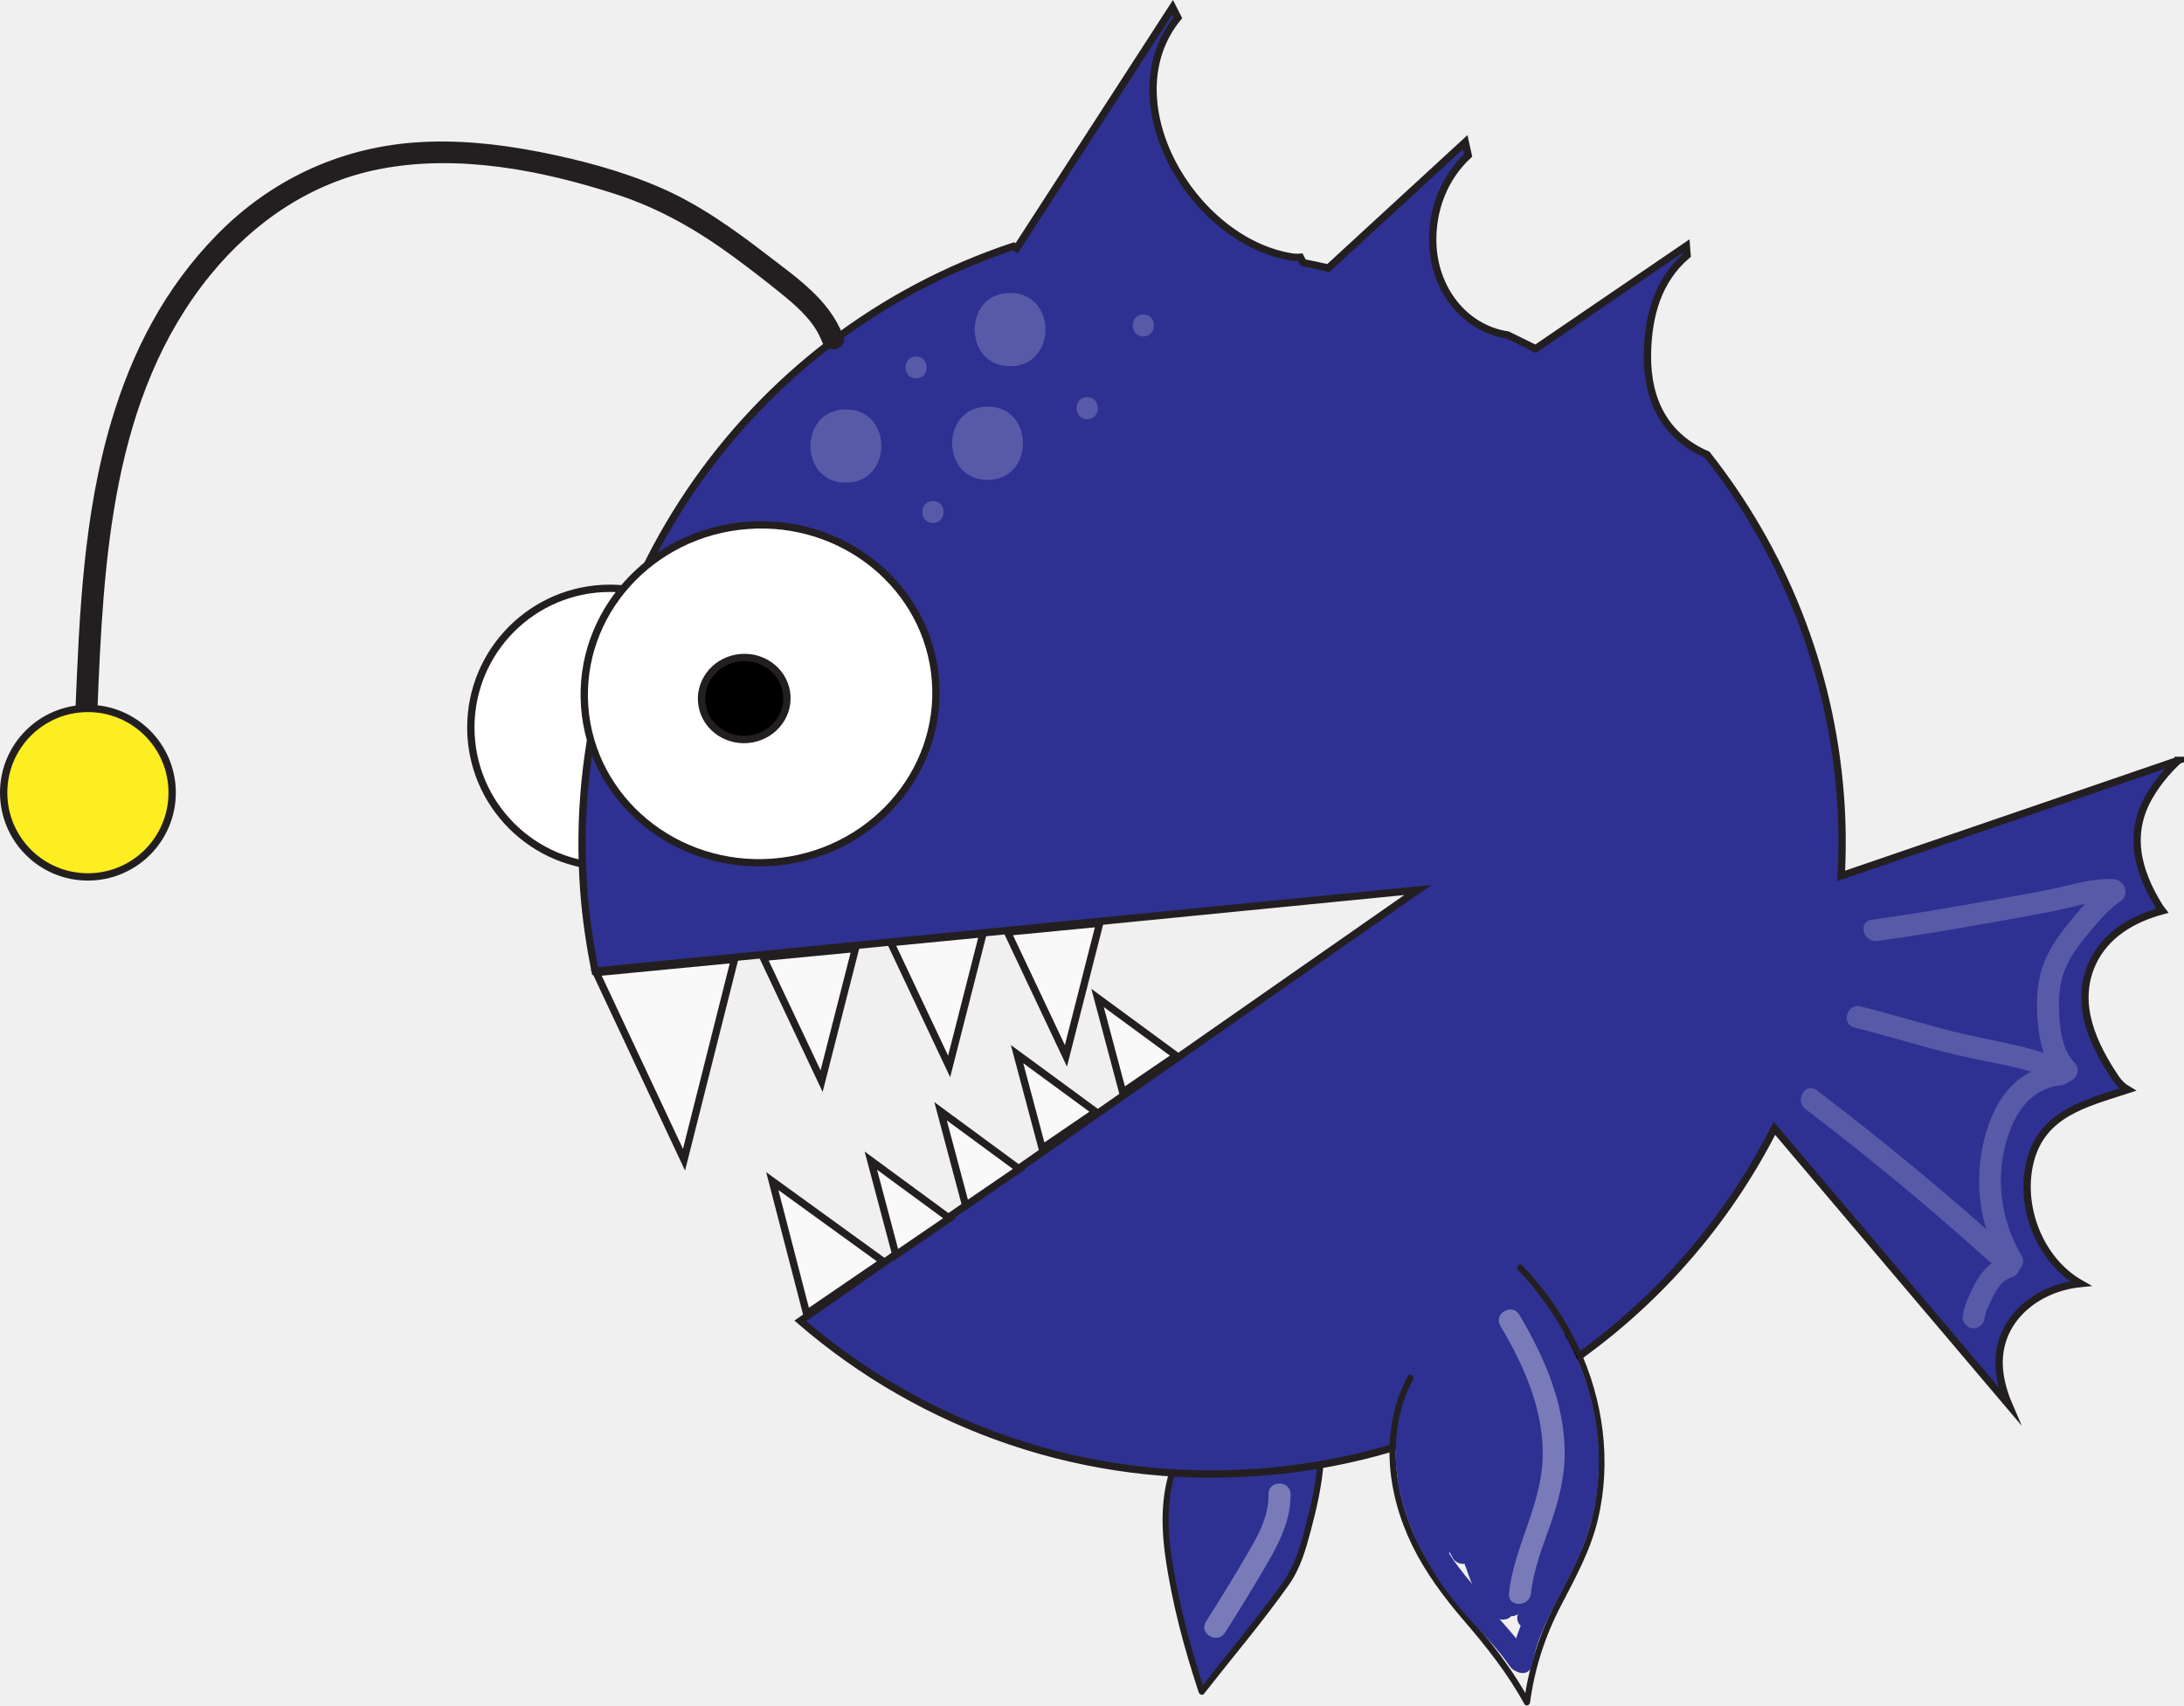
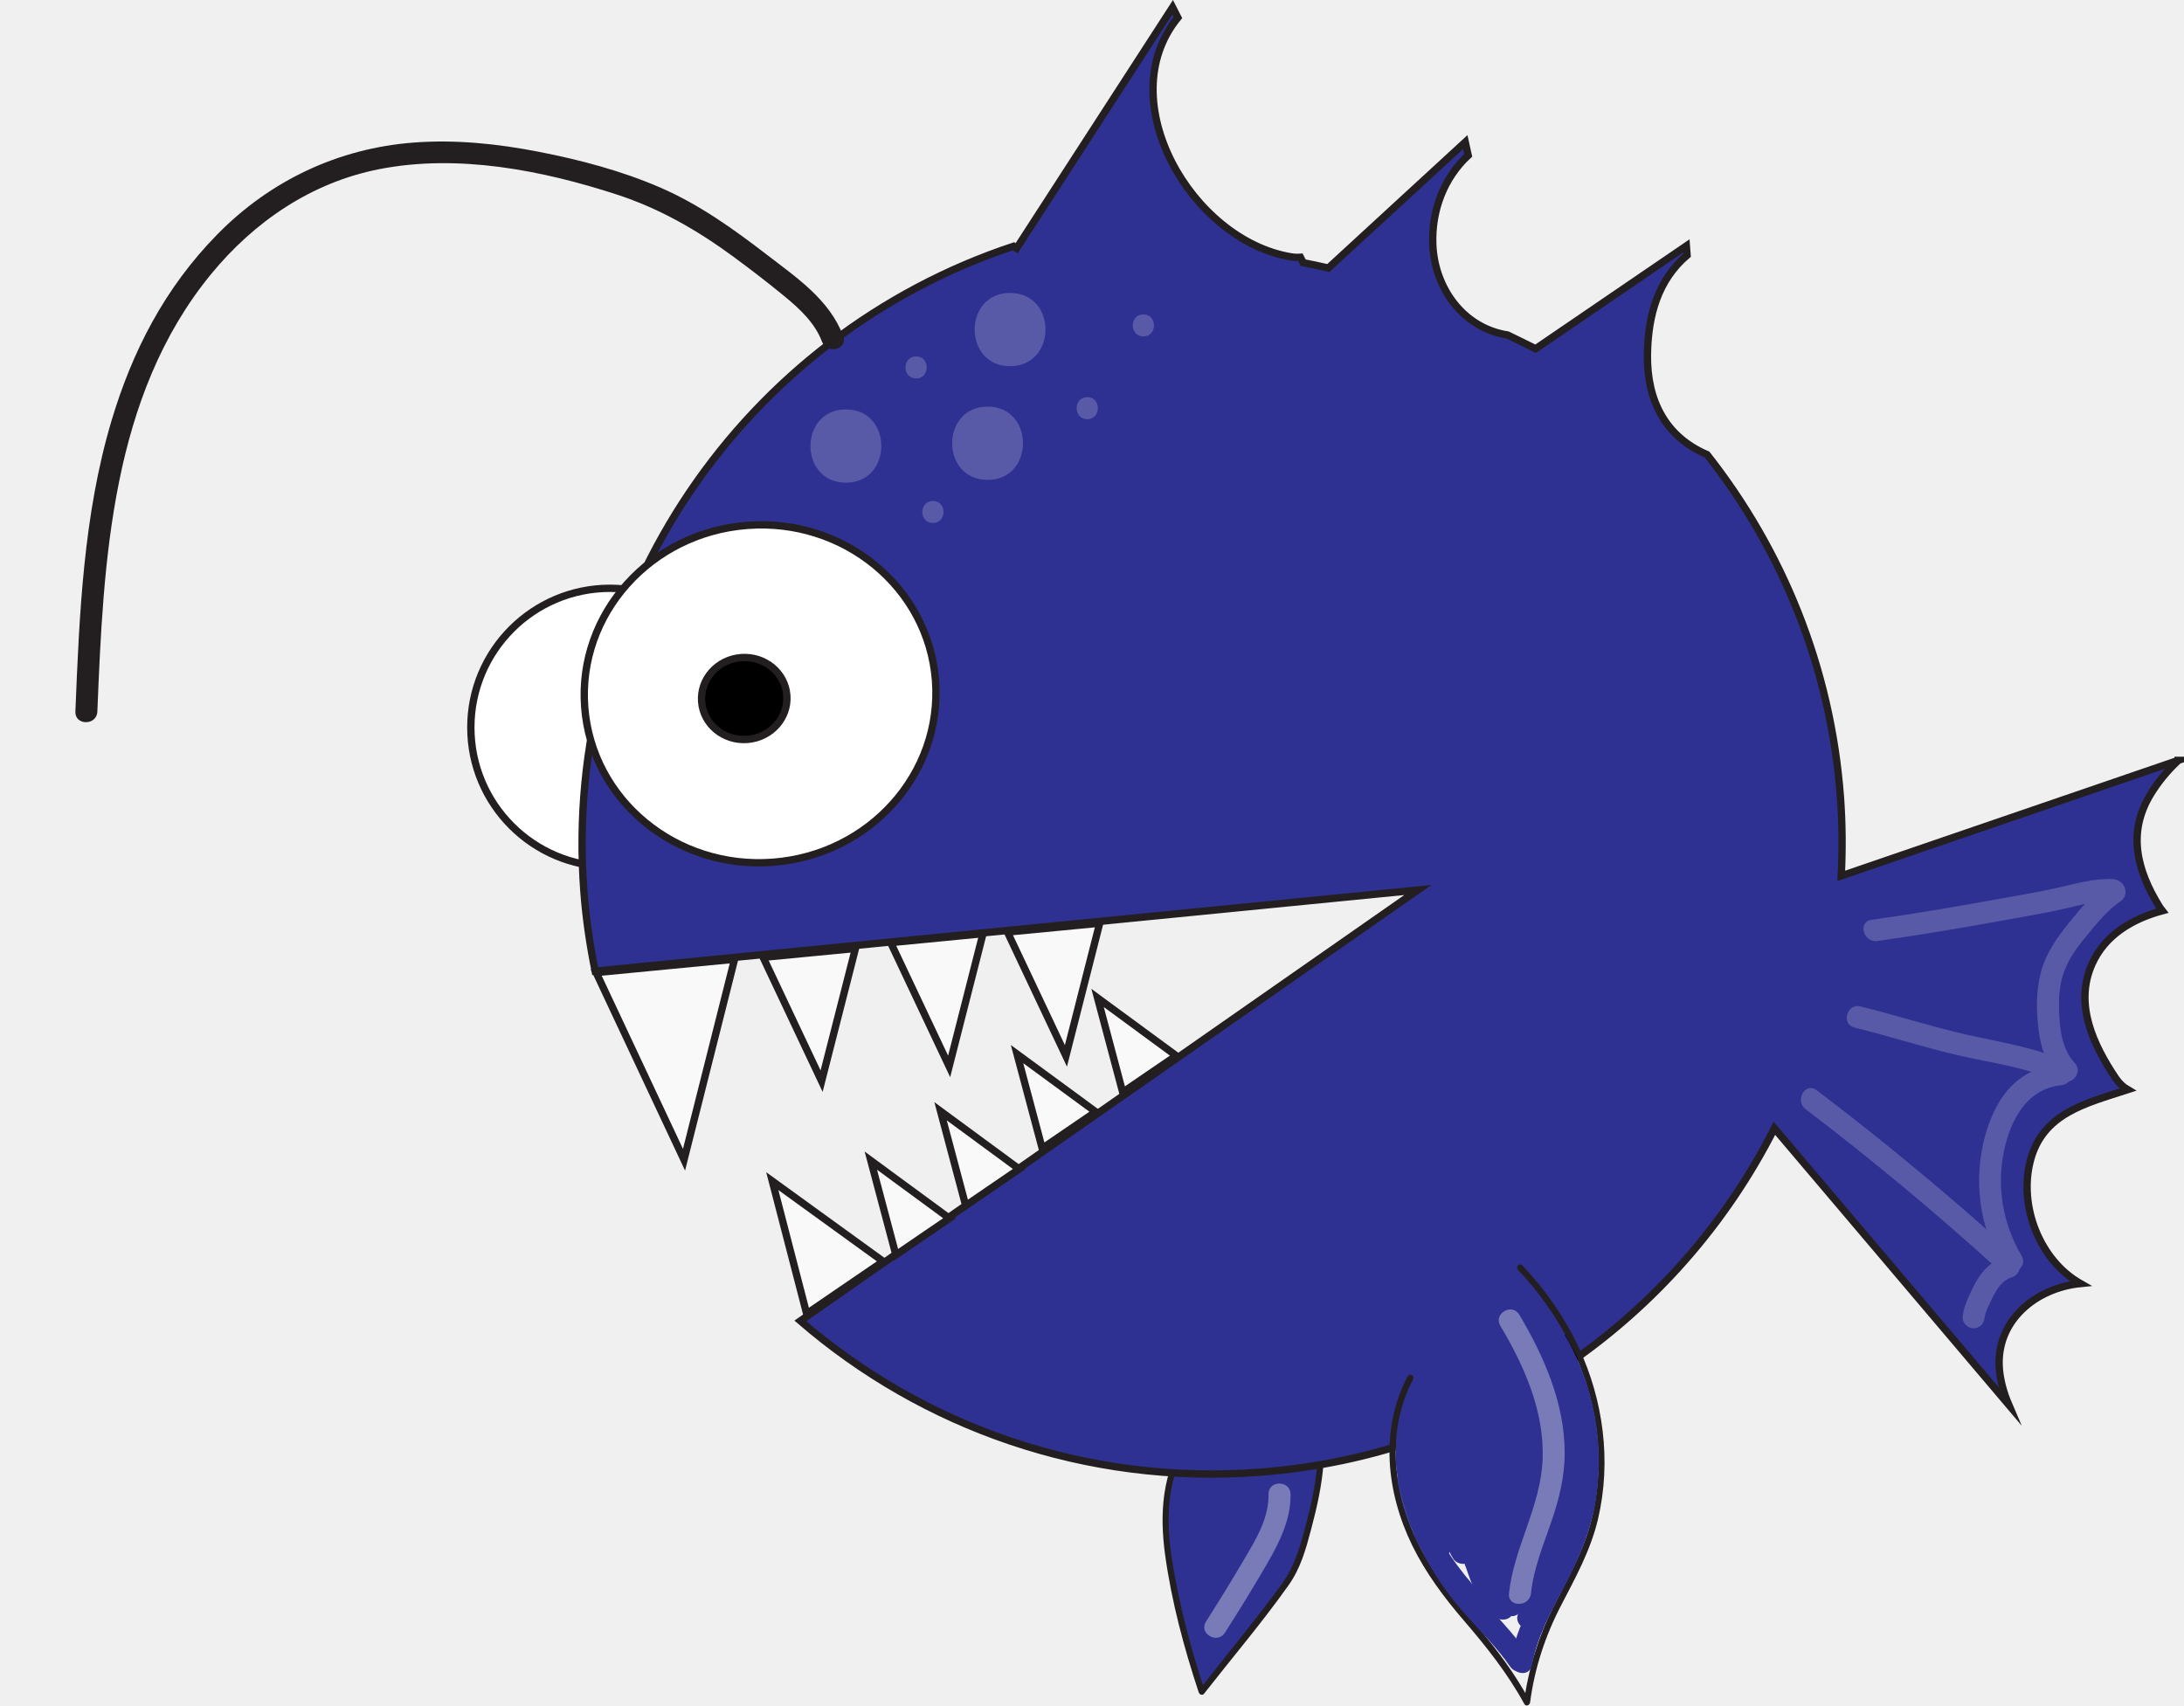
<svg xmlns="http://www.w3.org/2000/svg" id="Layer_2" data-name="Layer 2" viewBox="0 0 298.12 232.82">
  <defs>
    <style>
      .cls-1, .cls-2, .cls-3, .cls-4, .cls-5, .cls-6 {
        stroke: #231f20;
        stroke-linecap: round;
      }

      .cls-1, .cls-2, .cls-5, .cls-6 {
        stroke-miterlimit: 10;
      }

      .cls-1, .cls-3 {
        fill: #fff;
      }

      .cls-7, .cls-8, .cls-9, .cls-10, .cls-11, .cls-12 {
        stroke-width: 0px;
      }

      .cls-2, .cls-10 {
        fill: #2e3192;
      }

      .cls-3, .cls-4 {
        stroke-miterlimit: 10;
        stroke-width: 1px;
      }

      .cls-8 {
        fill: #585aa8;
      }

      .cls-5 {
        fill: #f9f9f9;
      }

      .cls-9 {
        fill: #231f20;
      }

-       .cls-6 {
-         fill: #fcee21;
-       }
- 
      .cls-11 {
        fill: #797bb9;
      }

      .cls-12 {
        fill: blue;
      }
    </style>
  </defs>
  <g id="Layer_2-2" data-name="Layer 2">
    <g>
      <circle class="cls-1" cx="83.27" cy="99.31" r="19" />
      <g>
        <path class="cls-10" d="m162.37,196.36c-2.06,2.7-3.02,6.12-3.22,9.5s.31,6.78.96,10.11c.99,5.06,2.31,10.06,3.94,14.95,3.36-4.3,6.73-8.6,10.09-12.9,1.03-1.32,2.07-2.65,2.79-4.17.57-1.21.92-2.51,1.27-3.81.91-3.4,1.83-6.83,2.06-10.34" />
        <path class="cls-9" d="m162,196.15c-3.43,4.65-3.72,10.58-2.96,16.11.88,6.37,2.57,12.68,4.59,18.78.09.27.5.46.71.19,3.85-4.92,7.94-9.73,11.55-14.82,1.65-2.33,2.36-4.9,3.08-7.63.79-2.98,1.47-5.98,1.7-9.06.04-.55-.81-.54-.85,0-.22,3-.9,5.93-1.67,8.83s-1.51,5.39-3.24,7.77c-3.57,4.88-7.45,9.55-11.17,14.31l.71.19c-1.87-5.65-3.41-11.46-4.38-17.34s-.96-12,2.65-16.9c.32-.44-.41-.87-.73-.43h.01Z" />
      </g>
      <path class="cls-2" d="m297.33,103.8l-46,15.77c.18-3.56.16-7.16-.11-10.81-1.33-17.71-7.97-33.73-18.2-46.7-5.61-2.4-8.23-7.29-8.14-13.65.07-5.46,1.5-10.24,5.41-13.57l-.1-1.27-20.58,14.04c-1.27-.64-2.54-1.26-3.82-1.88-6.05-.94-9.98-6.39-10.21-12.38-.18-4.68,1.56-9.11,4.83-12.14l-.4-1.81-18.69,17.19c-1.14-.26-2.28-.51-3.43-.73l-.38-.74c-.41.03-.84.02-1.3-.06-13.52-2.25-24.67-21.32-15.43-32.65l-.72-1.41-21.29,32.9c-.15-.09-.3-.17-.43-.28-36.58,12.13-61.66,47.9-58.64,88.06.28,3.71.82,7.34,1.54,10.89l112.3-11.07-84.29,58.82c16.7,14.42,38.91,22.45,62.66,20.66,31.14-2.34,57.15-20.99,70.3-46.95l31.99,37.74c-.7-1.63-1.15-3.3-1.28-4.86-.55-6.6,4.96-11.08,11.06-11.69-5.55-3.16-8.41-10.51-6.86-16.67,1.65-6.56,7.55-7.91,13.14-9.74.06-.02.12-.03.18-.05-.6-.35-1.16-.86-1.64-1.56-3.07-4.57-5.67-10.1-3.25-15.57,1.78-4.02,5.55-6.2,9.61-7.3-.15-.19-.3-.4-.44-.62-3.04-4.94-4.35-10.06-1.15-15.31,1.01-1.66,2.29-3.21,3.75-4.57v-.03Z" />
      <polygon class="cls-5" points="93.37 158.32 100.27 130.95 81.38 132.77 93.37 158.32" />
      <polygon class="cls-5" points="112.15 147.59 116.77 129.48 104.17 130.69 112.15 147.59" />
      <polygon class="cls-5" points="145.5 144.14 150.11 126.03 137.52 127.24 145.5 144.14" />
      <polygon class="cls-5" points="129.56 145.58 134.18 127.46 121.58 128.68 129.56 145.58" />
      <polygon class="cls-5" points="149.82 136.23 153.25 149.11 160.56 144.12 149.82 136.23" />
      <polygon class="cls-5" points="138.83 143.9 142.26 156.77 149.57 151.78 138.83 143.9" />
      <polygon class="cls-5" points="128.39 151.7 131.82 164.58 139.12 159.59 128.39 151.7" />
      <polygon class="cls-5" points="118.87 158.44 122.29 171.31 129.6 166.32 118.87 158.44" />
      <polygon class="cls-5" points="105.42 161.24 110.11 179.34 120.56 172.2 105.42 161.24" />
      <path class="cls-9" d="m115.09,45.86c-1.85-4.96-6.42-8.01-10.44-11.11-4.54-3.5-9.24-6.86-14.53-9.15s-10.94-3.78-16.58-4.88-11.36-1.69-17.06-1.26c-10.29.78-19.59,5.18-26.81,12.53-7.22,7.35-11.64,16.03-14.45,25.45-3.83,12.85-4.39,26.39-4.93,39.7-.08,1.93,2.92,1.93,3,0,.83-20.53,1.87-43.05,15.5-59.69,5.92-7.22,13.75-12.55,22.99-14.36,10.73-2.1,22.21.14,32.46,3.48,5.81,1.9,10.98,4.88,15.89,8.49,2.35,1.73,4.67,3.51,6.92,5.36,2.09,1.72,4.19,3.65,5.16,6.24.67,1.79,3.57,1.02,2.89-.8h0Z" />
-       <circle class="cls-6" cx="12" cy="108.21" r="11.5" />
      <ellipse class="cls-3" cx="103.75" cy="94.72" rx="24.01" ry="23.06" transform="translate(-6.82 8.06) rotate(-4.31)" />
      <ellipse class="cls-4" cx="101.59" cy="95.36" rx="5.83" ry="5.6" transform="translate(-6.88 7.9) rotate(-4.31)" />
      <path class="cls-9" d="m192.15,187.87c-3.85,7.29-2.9,15.91.63,23.12,1.83,3.73,4.31,7.06,7.01,10.2,3.1,3.61,5.99,7.23,8.28,11.42.22.41.74.17.79-.21.61-4.63,2.05-9.04,4.2-13.18,2-3.86,4.06-7.57,5.07-11.84,1.85-7.89.75-16.23-2.68-23.54-1.92-4.09-4.54-7.81-7.64-11.09-.38-.4-.98.2-.6.6,5.56,5.88,9.51,13.3,10.64,21.35.59,4.21.41,8.53-.59,12.66-1.05,4.35-3.25,8.08-5.24,12.04s-3.41,8.45-4,13l.79-.21c-2.02-3.7-4.48-7.04-7.23-10.23s-5.29-6.27-7.27-9.89c-3.98-7.25-5.41-16.21-1.42-23.77.26-.48-.48-.91-.73-.43h0Z" />
      <path class="cls-10" d="m192.01,194.57c-.19,1.56-.26,3.13-.2,4.7.03.75.55,1.37,1.3,1.47s1.41-.36,1.65-1.07c.12-.37.17-.76.19-1.15.03-.78-.71-1.54-1.5-1.5-.84.04-1.47.66-1.5,1.5,0,.09,0,.17-.02.25l.05-.4c-.02.17-.06.33-.12.5l2.95.4c-.05-1.57,0-3.14.2-4.7.04-.35-.2-.82-.44-1.06-.26-.26-.69-.46-1.06-.44s-.79.14-1.06.44c-.29.31-.39.64-.44,1.06h0Z" />
      <path class="cls-10" d="m191.97,194.96c-.26,1.63-.35,3.27-.19,4.92.04.41.14.76.44,1.06.26.26.69.46,1.06.44s.79-.14,1.06-.44c.25-.28.48-.67.44-1.06-.14-1.33-.12-2.67.06-4l-.05.4c.02-.17.05-.35.08-.52.07-.41.07-.78-.15-1.16-.18-.31-.54-.61-.9-.69-.38-.09-.81-.07-1.16.15-.31.2-.63.52-.69.9h0Z" />
      <path class="cls-10" d="m192.77,194.32c.05,2.14.27,4.27.63,6.38.12.73.98,1.18,1.65,1.07.78-.12,1.23-.71,1.3-1.47.24-2.54.47-5.07.71-7.61h-3c.11,2.52.43,5.03.96,7.5.15.72.95,1.18,1.65,1.07.79-.12,1.21-.71,1.3-1.47.29-2.57.59-5.13.88-7.7h-3c-.22,3.13-.06,6.23.39,9.33.21,1.46,2.63,1.4,2.89,0,.64-3.4.71-6.84.73-10.29,0-1.93-2.98-1.93-3,0-.04,2.95.24,5.88.78,8.78.32,1.71,2.9,1.24,2.95-.4.08-3.12.17-6.24.25-9.36h-3c-.02,3.76.31,7.5.93,11.21.21,1.24,2.21,1.49,2.74.36.81-1.74.62-3.67.61-5.55,0-2.08-.02-4.16-.02-6.25h-3c.25,3.62.65,7.22,1.2,10.8.22,1.42,2.7,1.44,2.89,0,.25-1.83.14-3.59-.03-5.42s-.31-3.5.17-5.21l-2.95-.4c.31,3.51.63,7.02.94,10.53.17,1.89,2.96,1.96,3,0,.08-3.82.15-7.64.23-11.45h-3c.45,3.71.9,7.42,1.34,11.13.1.8.62,1.5,1.5,1.5.8,0,1.52-.69,1.5-1.5-.1-3.5-.19-7.01-.29-10.51l-2.95.4c.64,3.69,1.27,7.39,1.91,11.08.29,1.66,3.04,1.28,2.95-.4-.24-4.23-.49-8.46-.73-12.68l-2.95.4c.9,3.6,1.8,7.2,2.69,10.8.4,1.6,3.13,1.31,2.95-.4-.47-4.35-.94-8.71-1.41-13.06l-2.95.4,3.21,12.16c.5,1.89,3.23,1.07,2.89-.8-.78-4.34-1.56-8.69-2.35-13.03l-2.89.8c1.15,4.25,2.29,8.5,3.44,12.75.5,1.87,3.31,1.08,2.89-.8-.99-4.46-1.99-8.92-2.98-13.38l-2.89.8c1.46,3.7,2.84,7.43,4.13,11.19.62,1.82,3.32,1.1,2.89-.8-.88-3.94-1.76-7.87-2.64-11.81l-2.89.8c1.27,3.12,2.42,6.29,3.45,9.5.59,1.83,3.38,1.08,2.89-.8l-2.53-9.81-2.74,1.16c1.06,2.18,1.89,4.45,2.51,6.8.5,1.86,3.39,1.07,2.89-.8-.69-2.59-1.64-5.1-2.82-7.51-.76-1.56-3.16-.45-2.74,1.16.84,3.27,1.68,6.54,2.53,9.81l2.89-.8c-1.03-3.21-2.18-6.38-3.45-9.5-.71-1.75-3.33-1.14-2.89.8.88,3.94,1.76,7.87,2.64,11.81l2.89-.8c-1.29-3.76-2.67-7.49-4.13-11.19-.7-1.76-3.32-1.13-2.89.8.99,4.46,1.99,8.92,2.98,13.38l2.89-.8c-1.15-4.25-2.29-8.5-3.44-12.75-.51-1.89-3.23-1.08-2.89.8.78,4.34,1.56,8.69,2.35,13.03l2.89-.8-3.21-12.16c-.42-1.58-3.13-1.32-2.95.4.47,4.35.94,8.71,1.41,13.06l2.95-.4c-.9-3.6-1.8-7.2-2.69-10.8-.4-1.61-3.05-1.31-2.95.4.24,4.23.49,8.46.73,12.68l2.95-.4c-.64-3.69-1.27-7.39-1.91-11.08-.29-1.68-2.99-1.27-2.95.4.1,3.5.19,7.01.29,10.51h3c-.45-3.71-.9-7.42-1.34-11.13-.23-1.87-2.96-1.98-3,0-.08,3.82-.15,7.64-.23,11.45h3c-.31-3.51-.63-7.02-.94-10.53-.14-1.62-2.47-2.12-2.95-.4-.99,3.56.35,7.07-.14,10.64h2.89c-.51-3.32-.86-6.66-1.09-10.01-.13-1.91-3.01-1.95-3,0,0,1.84,0,3.67.02,5.51v2.57c0,.71.1,1.53-.21,2.2l2.74.36c-.58-3.44-.84-6.92-.83-10.41,0-1.93-2.95-1.93-3,0-.08,3.12-.17,6.24-.25,9.36l2.95-.4c-.5-2.64-.71-5.3-.67-7.98h-3c-.02,3.17-.03,6.36-.62,9.49h2.89c-.42-2.82-.49-5.69-.29-8.53.06-.81-.73-1.5-1.5-1.5-.89,0-1.41.69-1.5,1.5-.29,2.57-.59,5.13-.88,7.7l2.95-.4c-.47-2.21-.75-4.44-.85-6.71-.09-1.95-2.82-1.9-3,0-.24,2.54-.47,5.07-.71,7.61l2.95-.4c-.31-1.85-.48-3.71-.52-5.58s-3.04-1.93-3,0h.03Z" />
      <path class="cls-10" d="m211.06,186.52c.1.2.19.39.28.59.05.11.1.23.15.34.13.29-.11-.28,0,0,.17.42.33.84.48,1.28.29.85.51,1.71.69,2.59.15.77,1.11,1.28,1.85,1.05.82-.27,1.21-1.02,1.05-1.85-.38-1.91-1.03-3.76-1.9-5.5-.35-.7-1.4-.96-2.05-.54-.72.47-.91,1.3-.54,2.05h-.01Z" />
      <path class="cls-10" d="m211.97,186.18c.37,1.12.7,2.25.99,3.39.09.36.37.71.69.9s.8.27,1.16.15c.79-.25,1.26-1.03,1.05-1.85-.29-1.14-.62-2.27-.99-3.39-.12-.37-.35-.7-.69-.9-.32-.19-.8-.27-1.16-.15s-.71.34-.9.69-.28.77-.15,1.16h0Z" />
      <path class="cls-10" d="m195.21,202.8c-.04-.14-.07-.28-.09-.43l.05.4c0-.07-.02-.14-.02-.21,0-.21-.04-.4-.13-.58-.06-.19-.16-.35-.31-.48-.14-.15-.3-.25-.48-.31-.18-.09-.37-.14-.58-.13l-.4.05c-.25.07-.47.2-.66.39l-.23.3c-.14.23-.2.49-.2.76,0,.24.05.48.09.71.02.11.04.21.08.32.05.2.14.37.27.51.11.16.25.29.42.39.17.11.36.17.56.18.2.04.4.04.6-.03l.36-.15c.23-.13.4-.31.54-.54l.15-.36c.07-.27.07-.53,0-.8h-.02Z" />
      <path class="cls-10" d="m191.65,197.73c-.15,1.23,0,2.46.15,3.68s.38,2.53.69,3.77c.59,2.37,1.51,4.68,2.79,6.77,1.01,1.64,3.6.14,2.59-1.51-1.16-1.88-1.95-3.91-2.49-6.05s-1.01-4.47-.74-6.65c.1-.81-.76-1.5-1.5-1.5-.89,0-1.4.69-1.5,1.5h.01Z" />
      <path class="cls-10" d="m192.08,195.11c-.06.08-.11.17-.15.26-.1.2-.19.4-.25.62-.03.09-.05.19-.07.29-.04.22-.07.45-.08.68,0,.21.04.4.13.58.06.19.16.35.31.48.14.15.3.25.48.31.18.09.37.14.58.13l.4-.05c.25-.07.47-.2.66-.39l.23-.3c.14-.23.2-.49.2-.76,0-.07,0-.15.02-.22l-.05.4c.02-.17.07-.34.14-.5l-.15.36c.05-.13.12-.24.2-.36.11-.17.17-.36.18-.56.04-.2.04-.4-.03-.6-.05-.2-.14-.37-.27-.51-.11-.16-.25-.29-.42-.39l-.36-.15c-.27-.07-.53-.07-.8,0l-.36.15c-.23.13-.4.31-.54.54h0Z" />
      <path class="cls-10" d="m191.78,195.54c-.14.67-.27,1.36-.31,2.04s.07,1.37.24,2.02c.1.36.36.71.69.9s.8.27,1.16.15c.77-.25,1.27-1.03,1.05-1.85-.07-.26-.13-.52-.16-.78l.05.4c-.06-.46-.04-.91.02-1.37l-.05.4c.05-.37.13-.74.21-1.12.08-.4.06-.8-.15-1.16-.18-.31-.54-.61-.9-.69-.38-.09-.81-.07-1.16.15-.32.2-.61.52-.69.9h0Z" />
      <path class="cls-10" d="m194.54,202.72c.57,2.76,1.39,5.45,2.44,8.07.28.69.85,1.19,1.65,1.07.7-.11,1.34-.72,1.3-1.47-.16-3.13-1.07-6.1-2.04-9.06-.6-1.82-3.42-1.08-2.89.8s1.05,3.74,1.58,5.61c.47,1.68.84,3.6,1.81,5.07.75,1.14,2.94.83,2.8-.76-.32-3.46-1.51-6.84-1.28-10.34h-3c.45,3.56,1.07,7.44,2.7,10.68.66,1.32,2.89.71,2.8-.76-.21-3.41-1.38-6.72-1.18-10.16l-2.95.4c.64,3.43,1.19,6.9,2.1,10.27.44,1.61,3,1.32,2.95-.4-.1-3.42-1.2-6.76-.95-10.2l-2.95.4c.97,2.99.66,6.22,1.54,9.23.46,1.56,3.1,1.34,2.95-.4-.14-1.58-.29-3.17-.39-4.76-.08-1.22-.3-2.73.3-3.85l-2.74-.36c.76,3.07.37,6.3,1.31,9.34.49,1.58,2.98,1.34,2.95-.4-.06-3.14-.81-6.38-.04-9.48l-2.95-.4c.33,3.34.51,6.75,1.27,10.03.38,1.62,3.08,1.31,2.95-.4s-.27-3.36-.3-5.04c-.03-1.34-.24-3.13.37-4.38h-2.59c.31.6.29,1.43.34,2.09.06.72.09,1.44.13,2.17.08,1.58.19,3.15.45,4.71.27,1.65,3.12,1.29,2.95-.4-.34-3.25-.68-6.59.42-9.74h-2.89c.6,3.22.14,6.54.6,9.79.23,1.67,3.05,1.28,2.95-.4-.09-1.58-.19-3.16-.2-4.74,0-1.4.06-2.86.64-4.16l-2.74-.36c.24.68.18,1.35.16,2.07-.03.9-.04,1.79-.04,2.69,0,1.74.04,3.48.13,5.22h3c-.3-3.36.21-6.64,1.52-9.76l-2.95-.4c.06,3.42-.05,6.86-.61,10.24l2.95.4c0-2.94.53-5.8,1.56-8.55l-2.95-.4c-.18,3.6.05,7.66-1.52,11l2.74,1.16c1.01-2.75,2.07-5.48,3.17-8.2l-2.95-.4c-.2,3.31-1.2,6.49-2.44,9.55-.31.75.33,1.65,1.05,1.85.86.24,1.54-.29,1.85-1.05,1.35-3.32,2.33-6.75,2.55-10.34.05-.74-.6-1.39-1.3-1.47-.8-.09-1.36.36-1.65,1.07-1.1,2.72-2.15,5.45-3.17,8.2-.58,1.58,2.02,2.7,2.74,1.16,1.83-3.89,1.71-8.31,1.93-12.52.04-.74-.6-1.39-1.3-1.47-.78-.09-1.38.36-1.65,1.07-1.12,2.99-1.68,6.16-1.67,9.35,0,1.63,2.66,2.11,2.95.4.61-3.65.78-7.34.72-11.03,0-.74-.56-1.39-1.3-1.47-.8-.1-1.35.36-1.65,1.07-1.39,3.32-1.95,6.97-1.62,10.55.07.81.64,1.5,1.5,1.5.78,0,1.54-.69,1.5-1.5-.09-1.84-.14-3.69-.13-5.53,0-1.68.35-3.62-.23-5.24-.39-1.08-2.17-1.64-2.74-.36-1.46,3.27-1.06,6.94-.85,10.42l2.95-.4c-.46-3.25,0-6.54-.6-9.79-.29-1.57-2.45-1.27-2.89,0-1.19,3.4-.9,7.02-.53,10.54l2.95-.4c-.27-1.6-.3-3.23-.39-4.85s-.08-3.39-.83-4.84c-.5-.95-2.11-1-2.59,0-.79,1.63-.79,3.46-.79,5.24,0,1.9.16,3.8.31,5.7l2.95-.4c-.7-3.02-.86-6.15-1.16-9.23-.07-.74-.51-1.38-1.3-1.47-.72-.09-1.46.34-1.65,1.07-.84,3.41-.13,6.83-.06,10.28l2.95-.4c-.93-3.03-.54-6.27-1.31-9.34-.31-1.23-2.14-1.49-2.74-.36-.79,1.48-.82,3.11-.74,4.74.08,1.8.27,3.59.43,5.38l2.95-.4c-.88-3.02-.57-6.23-1.54-9.23-.53-1.64-2.82-1.29-2.95.4-.26,3.44.85,6.78.95,10.2l2.95-.4c-.91-3.37-1.45-6.84-2.1-10.27-.33-1.74-2.86-1.21-2.95.4-.19,3.45.97,6.74,1.18,10.16l2.8-.76c-.67-1.35-1.02-2.9-1.38-4.36-.39-1.58-.7-3.19-.9-4.81-.24-1.88-2.87-1.97-3,0-.24,3.52.96,6.87,1.28,10.34l2.8-.76c-.88-1.33-1.17-3.13-1.59-4.65-.5-1.77-1-3.55-1.49-5.32l-2.89.8c.88,2.69,1.79,5.42,1.93,8.27l2.95-.4c-1.05-2.61-1.87-5.31-2.44-8.07-.39-1.89-3.29-1.09-2.89.8h-.1Z" />
      <path class="cls-10" d="m209.89,221.66c2.05-3.71,3.73-7.77,4.56-11.94.46-2.27.53-4.58.4-6.88s-.24-4.57-.76-6.75c-.34-1.44-2.53-1.42-2.89,0-.45,1.77-.74,3.57-.89,5.39-.16,1.92,2.84,1.91,3,0,.13-1.56.4-3.08.78-4.59h-2.89c.49,2.06.59,4.31.68,6.42s.04,4.03-.4,6c-.84,3.8-2.3,7.44-4.18,10.84-.94,1.69,1.65,3.21,2.59,1.51h0Z" />
      <path class="cls-10" d="m211.9,194.28c.03.19.03.21,0,.08,0,.08.02.16.03.24.02.19.04.37.05.56.02.32.04.64.05.97.03.73.04,1.45.05,2.18.04,1.5.13,3,.47,4.47.17.77,1.1,1.29,1.85,1.05.8-.26,1.23-1.02,1.05-1.85-.29-1.26-.34-2.53-.37-4s-.08-3-.3-4.5c-.11-.78-1.14-1.28-1.85-1.05-.85.28-1.17,1.01-1.05,1.85h0Z" />
      <path class="cls-10" d="m212.65,193.45c.37,1.3.45,2.66.56,4s.19,2.81.19,4.22c0,2.72-.32,5.4-1.19,7.99-.62,1.83,2.28,2.62,2.89.8.95-2.82,1.3-5.82,1.3-8.79,0-1.46-.08-2.92-.2-4.37-.13-1.55-.22-3.14-.66-4.64-.53-1.85-3.43-1.06-2.89.8h0Z" />
      <path class="cls-10" d="m200.04,213.8c.88,2.51,1.89,5.69,4.34,7.11.63.37,1.73.21,2.05-.54.24-.56.3-1.01.24-1.61-.05-.47-.11-.95-.16-1.42-.11-.93-.22-1.86-.34-2.79-.24-1.77-.61-3.46-1.38-5.09-.28-.59-1.1-.85-1.69-.69-.68.19-1.03.78-1.1,1.45-.2,1.77.3,3.53.9,5.18.57,1.56,1.19,3.11,2.11,4.5.61.92,2.01,1.02,2.59,0,.52-.9.14-2-.02-2.96-.14-.87-.29-1.74-.43-2.6-.28-1.65-.51-3.33-1.03-4.92-.23-.71-.89-1.18-1.65-1.07-.66.09-1.4.73-1.3,1.47.23,1.75.51,3.5.89,5.22.35,1.6.66,3.42,1.77,4.69.61.7,1.94.53,2.36-.3.39-.78.3-1.53.26-2.37s-.08-1.61-.11-2.42c-.07-1.58-.15-3.16-.22-4.73-.04-.78-.66-1.54-1.5-1.5-.89.04-1.4.66-1.5,1.5-.16,1.36-.22,2.74-.13,4.11.04.67.11,1.35.28,2,.19.73.49,1.61,1.18,2.01.96.56,2.16-.03,2.44-1.06.18-.66.22-1.38.26-2.06.1-1.37.15-2.75.19-4.13h-3c0,2.04.06,4.09.59,6.07.38,1.43,2.5,1.42,2.89,0s.53-2.95.34-4.43c-.1-.78-.62-1.54-1.5-1.5-.73.03-1.61.67-1.5,1.5.17,1.29.1,2.42-.23,3.63h2.89c-.46-1.7-.47-3.45-.48-5.28,0-.78-.69-1.54-1.5-1.5s-1.47.66-1.5,1.5c-.03.98-.07,1.95-.12,2.93-.02.46-.05.92-.08,1.38-.02.24-.04.48-.07.72,0-.1,0-.05-.03.14-.06.24-.04.24.04,0l.54-.54-.08.05,1.16-.15-.1-.02.66.39c.13.12.08.18.02-.02.04.13-.05-.17-.06-.2-.08-.24-.13-.49-.18-.74-.05-.28-.08-.89-.1-1.35-.03-1.16.02-2.32.16-3.47h-3c.07,1.45.14,2.9.2,4.35.03.71.07,1.42.1,2.13.02.35.03.71.05,1.06,0,.19.02.39.03.58,0,.31-.15.39.1-.11l2.36-.3c.13.15-.1-.18-.13-.22-.2-.36.05.18-.11-.25-.12-.34-.23-.67-.32-1.02-.19-.68-.34-1.38-.49-2.07-.3-1.39-.56-2.89-.74-4.24l-2.95.4c.46,1.41.69,2.88.94,4.34.13.77.26,1.54.39,2.32.06.39.13.77.19,1.16.03.19.06.39.1.58.02.1.03.19.05.29.05.43.09.26.13-.51h2.59c-.82-1.24-1.32-2.44-1.81-3.78-.54-1.48-.96-2.83-.79-4.38l-2.8.76c.25.52.46,1.2.63,1.86.18.71.3,1.43.4,2.16.07.49.17,1.32.24,1.96.04.38.09.76.13,1.14.02.22.05.44.07.66.03.31-.07.67.17.1l2.05-.54c-.75-.44-1.28-1.35-1.77-2.3-.27-.53-.4-.84-.59-1.34-.21-.55-.41-1.11-.61-1.67-.27-.76-1.03-1.27-1.85-1.05-.74.2-1.32,1.08-1.05,1.85h.03Z" />
      <path class="cls-10" d="m212.76,192.08c.09,1.89.59,3.72.77,5.6s.18,3.75-.08,5.6c-.11.8.2,1.61,1.05,1.85.7.19,1.73-.24,1.85-1.05.29-2.05.4-4.1.21-6.17-.18-1.95-.7-3.86-.79-5.82-.04-.81-.66-1.5-1.5-1.5-.78,0-1.54.69-1.5,1.5h-.01Z" />
      <path class="cls-10" d="m213.12,215.3c.65-1.59,1.31-3.17,1.98-4.76.09-.21-.1-.47-.3-.52-.25-.07-.43.08-.52.3-.67,1.58-1.33,3.17-1.98,4.76-.09.21.09.47.3.52.24.07.44-.08.52-.3h0Z" />
      <path class="cls-10" d="m212.76,215.44c1.33-2.06,2.31-4.34,2.88-6.72.13-.53-.69-.76-.82-.23-.56,2.32-1.5,4.51-2.79,6.52-.3.46.44.89.73.43h0Z" />
      <path class="cls-10" d="m215.4,190.44c.55,0,.55-.85,0-.85s-.55.85,0,.85h0Z" />
      <path class="cls-10" d="m216.94,197.08c-.33-2.32-.74-4.63-1.23-6.92-.12-.53-.94-.31-.82.23.49,2.29.91,4.6,1.23,6.92.03.23.32.35.52.3.25-.06.33-.3.3-.52h0Z" />
      <path class="cls-10" d="m216.88,202.12c.16-.43.17-.89.17-1.35,0-.52-.02-1.04-.05-1.56-.05-1.02-.15-2.04-.28-3.05-.03-.23-.17-.42-.43-.43-.21,0-.45.2-.43.43.13.97.22,1.95.27,2.93.03.48.04.96.05,1.44s.03.91-.13,1.36c-.18.52.64.74.82.23h0Z" />
      <path class="cls-10" d="m215.12,190.71c1.06,3.24,1.06,6.66,1.04,10.04,0,.55.85.55.85,0,.02-3.45,0-6.95-1.07-10.26-.17-.52-.99-.3-.82.23h0Z" />
      <path class="cls-10" d="m215.55,209.87c.85-2.41.85-5.01,1.49-7.47.14-.53-.68-.76-.82-.23-.64,2.46-.64,5.06-1.49,7.47-.18.52.64.74.82.23h0Z" />
      <path class="cls-10" d="m216.22,207.52c.53-1.67.66-3.45.83-5.18.18-1.83.29-3.67.09-5.51-.06-.54-.91-.54-.85,0,.19,1.77.1,3.54-.07,5.3s-.28,3.5-.82,5.16c-.17.52.65.75.82.23h0Z" />
      <path class="cls-7" d="m213.4,183.73c1,2.27,1.86,4.6,2.59,6.96.16.52.98.3.82-.23-.76-2.44-1.65-4.83-2.68-7.17-.22-.5-.95-.07-.73.43h0Z" />
      <path class="cls-7" d="m213.34,183.57c.18.28.34.57.48.87.03.07.07.14.1.21.02.04.04.08.05.12-.04-.1,0,.03.02.05.06.15.12.31.17.47.07.21.3.37.52.3.21-.07.37-.3.3-.52-.23-.67-.53-1.32-.91-1.92-.12-.19-.38-.28-.58-.15s-.28.38-.15.58h0Z" />
      <path class="cls-7" d="m216.95,196.14c.08,2.71-.04,5.43-.4,8.12s-1.01,5.06-1.81,7.57c-.17.52.65.75.82.23.41-1.27.87-2.53,1.17-3.83s.49-2.56.66-3.85c.36-2.73.49-5.48.41-8.23-.02-.55-.87-.55-.85,0h0Z" />
      <path class="cls-7" d="m213.03,182.79c.48.98,1,1.95,1.55,2.9.28.47,1.01.04.73-.43-.55-.95-1.07-1.91-1.55-2.9-.1-.21-.39-.26-.58-.15-.21.12-.25.37-.15.58h0Z" />
      <path class="cls-12" d="m191.14,195.79c-.12,1.17-.15,2.35-.11,3.53,0,.39.16.78.44,1.06.26.26.69.46,1.06.44s.79-.14,1.06-.44.45-.66.44-1.06c-.04-1.18,0-2.36.11-3.53.04-.36-.19-.81-.44-1.06s-.69-.46-1.06-.44-.79.14-1.06.44c-.28.31-.4.64-.44,1.06h0Z" />
      <path class="cls-10" d="m191.71,193.22c-1.03,2.71-1.21,5.66-.67,8.49.15.77,1.12,1.28,1.85,1.05.82-.27,1.21-1.02,1.05-1.85-.04-.18-.07-.37-.1-.55-.06-.33,0,.21-.02-.15-.03-.32-.06-.65-.08-.97-.03-.6,0-1.21.04-1.81,0-.14.03-.28.04-.42q.02-.18,0-.02c0-.07.02-.14.03-.21.05-.3.11-.6.17-.89.15-.64.34-1.26.57-1.87.28-.73-.31-1.68-1.05-1.85-.86-.19-1.55.26-1.85,1.05h.02Z" />
      <path class="cls-10" d="m190.78,196.51c-.23,4.45.56,8.9,2.3,13,1.81,4.28,4.72,7.8,7.85,11.19,1.31,1.42,3.43-.71,2.12-2.12-2.87-3.1-5.56-6.3-7.23-10.22s-2.25-7.79-2.04-11.84c.1-1.93-2.9-1.92-3,0h0Z" />
      <path class="cls-10" d="m192.95,194.5c.39,3.89.96,7.76,1.71,11.6.16.8,1.11,1.25,1.85,1.05.83-.23,1.2-1.05,1.05-1.85-.7-3.58-1.24-7.18-1.61-10.8-.08-.81-.63-1.5-1.5-1.5-.75,0-1.58.69-1.5,1.5h0Z" />
      <path class="cls-10" d="m190.81,195.87c-.71,3.06-.08,6.22.75,9.2s1.92,5.59,3.34,8.16,3.13,4.89,5.05,7.07c2.1,2.38,4.39,4.6,6.19,7.22,1.09,1.58,3.69.08,2.59-1.51-3.22-4.67-7.68-8.29-10.61-13.19-1.38-2.31-2.5-4.76-3.31-7.33-.87-2.75-1.78-5.94-1.11-8.82.44-1.88-2.46-2.68-2.89-.8h0Z" />
      <path class="cls-10" d="m210.05,183.56c.29.32.57.65.83.99l-.23-.3c.32.42.62.85.9,1.3.2.33.52.59.9.69.2.06.4.07.6.03.2,0,.39-.07.56-.18.32-.21.6-.51.69-.9s.06-.81-.15-1.16c-.57-.92-1.24-1.79-1.97-2.59-.25-.28-.69-.44-1.06-.44s-.81.16-1.06.44-.46.66-.44,1.06.16.76.44,1.06h-.01Z" />
      <path class="cls-10" d="m210.72,183.28c3.92,6.48,5.48,14.39,4.01,21.85-.75,3.8-2.35,7.2-4.15,10.6s-3.65,6.92-4.36,10.78c-.35,1.89,2.54,2.7,2.89.8.75-4.04,2.77-7.58,4.65-11.18s3.44-7.34,4.08-11.41c1.23-7.92-.37-16.1-4.52-22.96-1-1.65-3.59-.14-2.59,1.51h0Z" />
      <path class="cls-10" d="m190.88,201.75c.07.74.25,1.45.54,2.13.02.05.09,0,.07-.04-.29-.66-.46-1.37-.53-2.09,0-.05-.09-.05-.09,0h0Z" />
      <path class="cls-10" d="m190.93,201.77c-.15,1.16.48,2.23.62,3.36,0,.05.09.05.09,0-.14-1.13-.76-2.2-.62-3.36,0-.05-.08-.05-.09,0h0Z" />
      <path class="cls-10" d="m190.88,201.99c.18,2.15.92,4.19,1.66,6.2.02.05.1.03.08-.02-.74-2-1.47-4.03-1.65-6.17,0-.05-.09-.05-.09,0h0Z" />
      <path class="cls-10" d="m193.88,210.97c-.81-1.45-1.48-2.98-2-4.56-.25-.76-.47-1.54-.65-2.32-.19-.83-.49-1.81-.36-2.66,0-.05-.07-.08-.08-.02-.11.77.13,1.61.29,2.36.18.84.41,1.67.67,2.49.53,1.64,1.23,3.23,2.06,4.74.03.05.1,0,.07-.04h0Z" />
      <path class="cls-10" d="m190.97,201.51c-.06.83.09,1.67.45,2.42.02.05.1,0,.07-.04-.35-.74-.51-1.56-.44-2.37,0-.05-.08-.05-.09,0h0Z" />
      <path class="cls-10" d="m190.93,201.64c-.11.86.13,1.68.35,2.51s.41,1.62.66,2.42c.5,1.6,1.26,3.1,2.01,4.59.02.05.1,0,.07-.04-.75-1.48-1.51-2.98-2.01-4.57-.23-.74-.42-1.5-.61-2.25-.23-.87-.51-1.75-.39-2.66,0-.05-.08-.05-.09,0h0Z" />
      <path class="cls-10" d="m193.91,211.07l-.97-1.8s-.1,0-.07.04c.38.81.79,1.6,1.26,2.36.03.05.1,0,.07-.04-.87-1.54-1.38-3.25-1.96-4.91-.29-.81-.59-1.62-.77-2.47s-.33-1.73-.5-2.59c0-.04-.07-.04-.08,0-.12.57-.05,1.1.2,1.62.02.04.09,0,.08-.03-.1-.33-.16-.66-.2-1.01-.04-.45-.03-.21.05.1.16.56.32,1.12.48,1.68,0,.05.1.03.08-.02-.21-.75-.43-1.49-.64-2.24,0-.05-.08-.04-.08,0,0,.32.03.64.09.95,0,.07.13.57.09.23-.03-.21-.11-.41-.13-.63,0-.02,0-.44,0-.45,0,0,.1.54.11.57.07.38.14.76.22,1.14.28,1.48.8,2.87,1.3,4.29.24.68.47,1.37.74,2.04.11.28.23.55.35.83.05.11.39.85.47.75.03-.04-.48-.84-.53-.93-.15-.29-.3-.58-.45-.87-.05-.11-.21-.38-.13-.12.05.17.18.33.26.49l.57,1.06s.1,0,.07-.04h.01Z" />
      <path class="cls-8" d="m287.95,120.43c-2.19,1.5-3.91,3.54-5.57,5.59-1.66,2.05-3.18,4.26-3.83,6.84s-.59,5.29-.26,7.86c.31,2.43,1.1,4.69,2.79,6.5,1.32,1.41,3.44-.71,2.12-2.12s-1.85-3.4-2.02-5.33c-.19-2.14-.24-4.44.37-6.52s1.88-3.81,3.21-5.43c1.41-1.71,2.86-3.54,4.71-4.8,1.58-1.08.08-3.69-1.51-2.59h0Z" />
      <path class="cls-8" d="m281.4,145.14c-2.76.28-5.38,1.44-7.23,3.55s-2.97,5.03-3.54,7.8c-1.16,5.61-.19,11.52,2.73,16.44.99,1.66,3.58.15,2.59-1.51-2.36-3.98-3.32-8.75-2.58-13.33s2.96-9.44,8.03-9.95c1.9-.19,1.92-3.2,0-3h0Z" />
      <path class="cls-8" d="m273.79,171.5c-1.74.48-3.06,1.79-3.96,3.31-.4.68-.73,1.4-1.06,2.12-.43.95-.78,1.85-.86,2.9-.06.78.74,1.53,1.5,1.5.87-.04,1.43-.66,1.5-1.5.02-.22-.04-.03-.01.04-.02-.05.05-.24.06-.3.04-.16.08-.31.14-.47.03-.1.07-.19.1-.29.05-.15.03-.1-.01.02.06-.17.15-.34.23-.5.3-.65.59-1.29.95-1.91.08-.14.17-.28.25-.41.05-.08.11-.17.17-.25.02-.03.17-.25.06-.09s.03-.04.06-.07c.06-.07.12-.14.18-.21.1-.11.2-.21.31-.31.07-.06.13-.12.2-.18.03-.03.23-.17.06-.05s.04-.02.07-.04c.07-.05.15-.1.23-.15.05-.03.38-.17.38-.2,0,.05-.3.11,0,0,.09-.03.17-.05.26-.08.76-.21,1.3-1.07,1.05-1.85s-1.03-1.27-1.85-1.05h-.01Z" />
      <path class="cls-8" d="m288.48,120.01c-2.65-.12-5.18.63-7.74,1.21-2.73.61-5.5,1.06-8.25,1.56-5.66,1.02-11.34,2-17.04,2.79-1.9.26-1.09,3.15.8,2.89,5.54-.77,11.06-1.71,16.56-2.7,2.62-.47,5.25-.92,7.86-1.46s5.13-1.4,7.81-1.28c1.93.08,1.93-2.92,0-3h0Z" />
      <path class="cls-8" d="m282.42,145.1c-4.5-2.13-9.2-2.77-14-3.86s-9.62-2.66-14.47-3.85c-1.87-.46-2.67,2.43-.8,2.89,4.69,1.15,9.3,2.65,14,3.75s9.37,1.59,13.75,3.66c1.74.82,3.26-1.76,1.51-2.59h0Z" />
      <path class="cls-8" d="m274.72,171.02c-8.59-7.79-17.52-15.19-26.75-22.2-1.54-1.17-3.03,1.44-1.51,2.59,9.02,6.86,17.74,14.12,26.14,21.74,1.43,1.29,3.56-.82,2.12-2.12h0Z" />
      <path class="cls-8" d="m115.47,65.89c6.43,0,6.45-10,0-10s-6.45,10,0,10h0Z" />
      <path class="cls-8" d="m137.88,49.99c6.43,0,6.45-10,0-10s-6.45,10,0,10h0Z" />
      <path class="cls-8" d="m134.81,65.51c6.43,0,6.45-10,0-10s-6.45,10,0,10h0Z" />
      <path class="cls-8" d="m125.05,51.66c1.93,0,1.93-3,0-3s-1.93,3,0,3h0Z" />
      <path class="cls-8" d="m127.35,71.39c1.93,0,1.93-3,0-3s-1.93,3,0,3h0Z" />
      <path class="cls-8" d="m148.41,57.22c1.93,0,1.93-3,0-3s-1.93,3,0,3h0Z" />
      <path class="cls-8" d="m156.07,45.92c1.93,0,1.93-3,0-3s-1.93,3,0,3h0Z" />
      <path class="cls-11" d="m204.8,180.99c3.27,5.49,6.02,11.68,5.77,18.2s-3.92,12-4.59,18.33c-.2,1.92,2.8,1.9,3,0,.35-3.34,1.64-6.49,2.73-9.64s1.88-6.26,1.87-9.56c0-6.74-2.81-13.15-6.19-18.84-.99-1.66-3.58-.15-2.59,1.51h0Z" />
      <path class="cls-11" d="m173.16,203.98c.05,3.18-1.61,5.97-3.17,8.62-1.73,2.96-3.53,5.88-5.37,8.77-1.04,1.63,1.55,3.14,2.59,1.51,1.97-3.08,3.88-6.2,5.72-9.36,1.7-2.94,3.29-6.07,3.23-9.55-.03-1.93-3.03-1.93-3,0h0Z" />
    </g>
  </g>
</svg>
